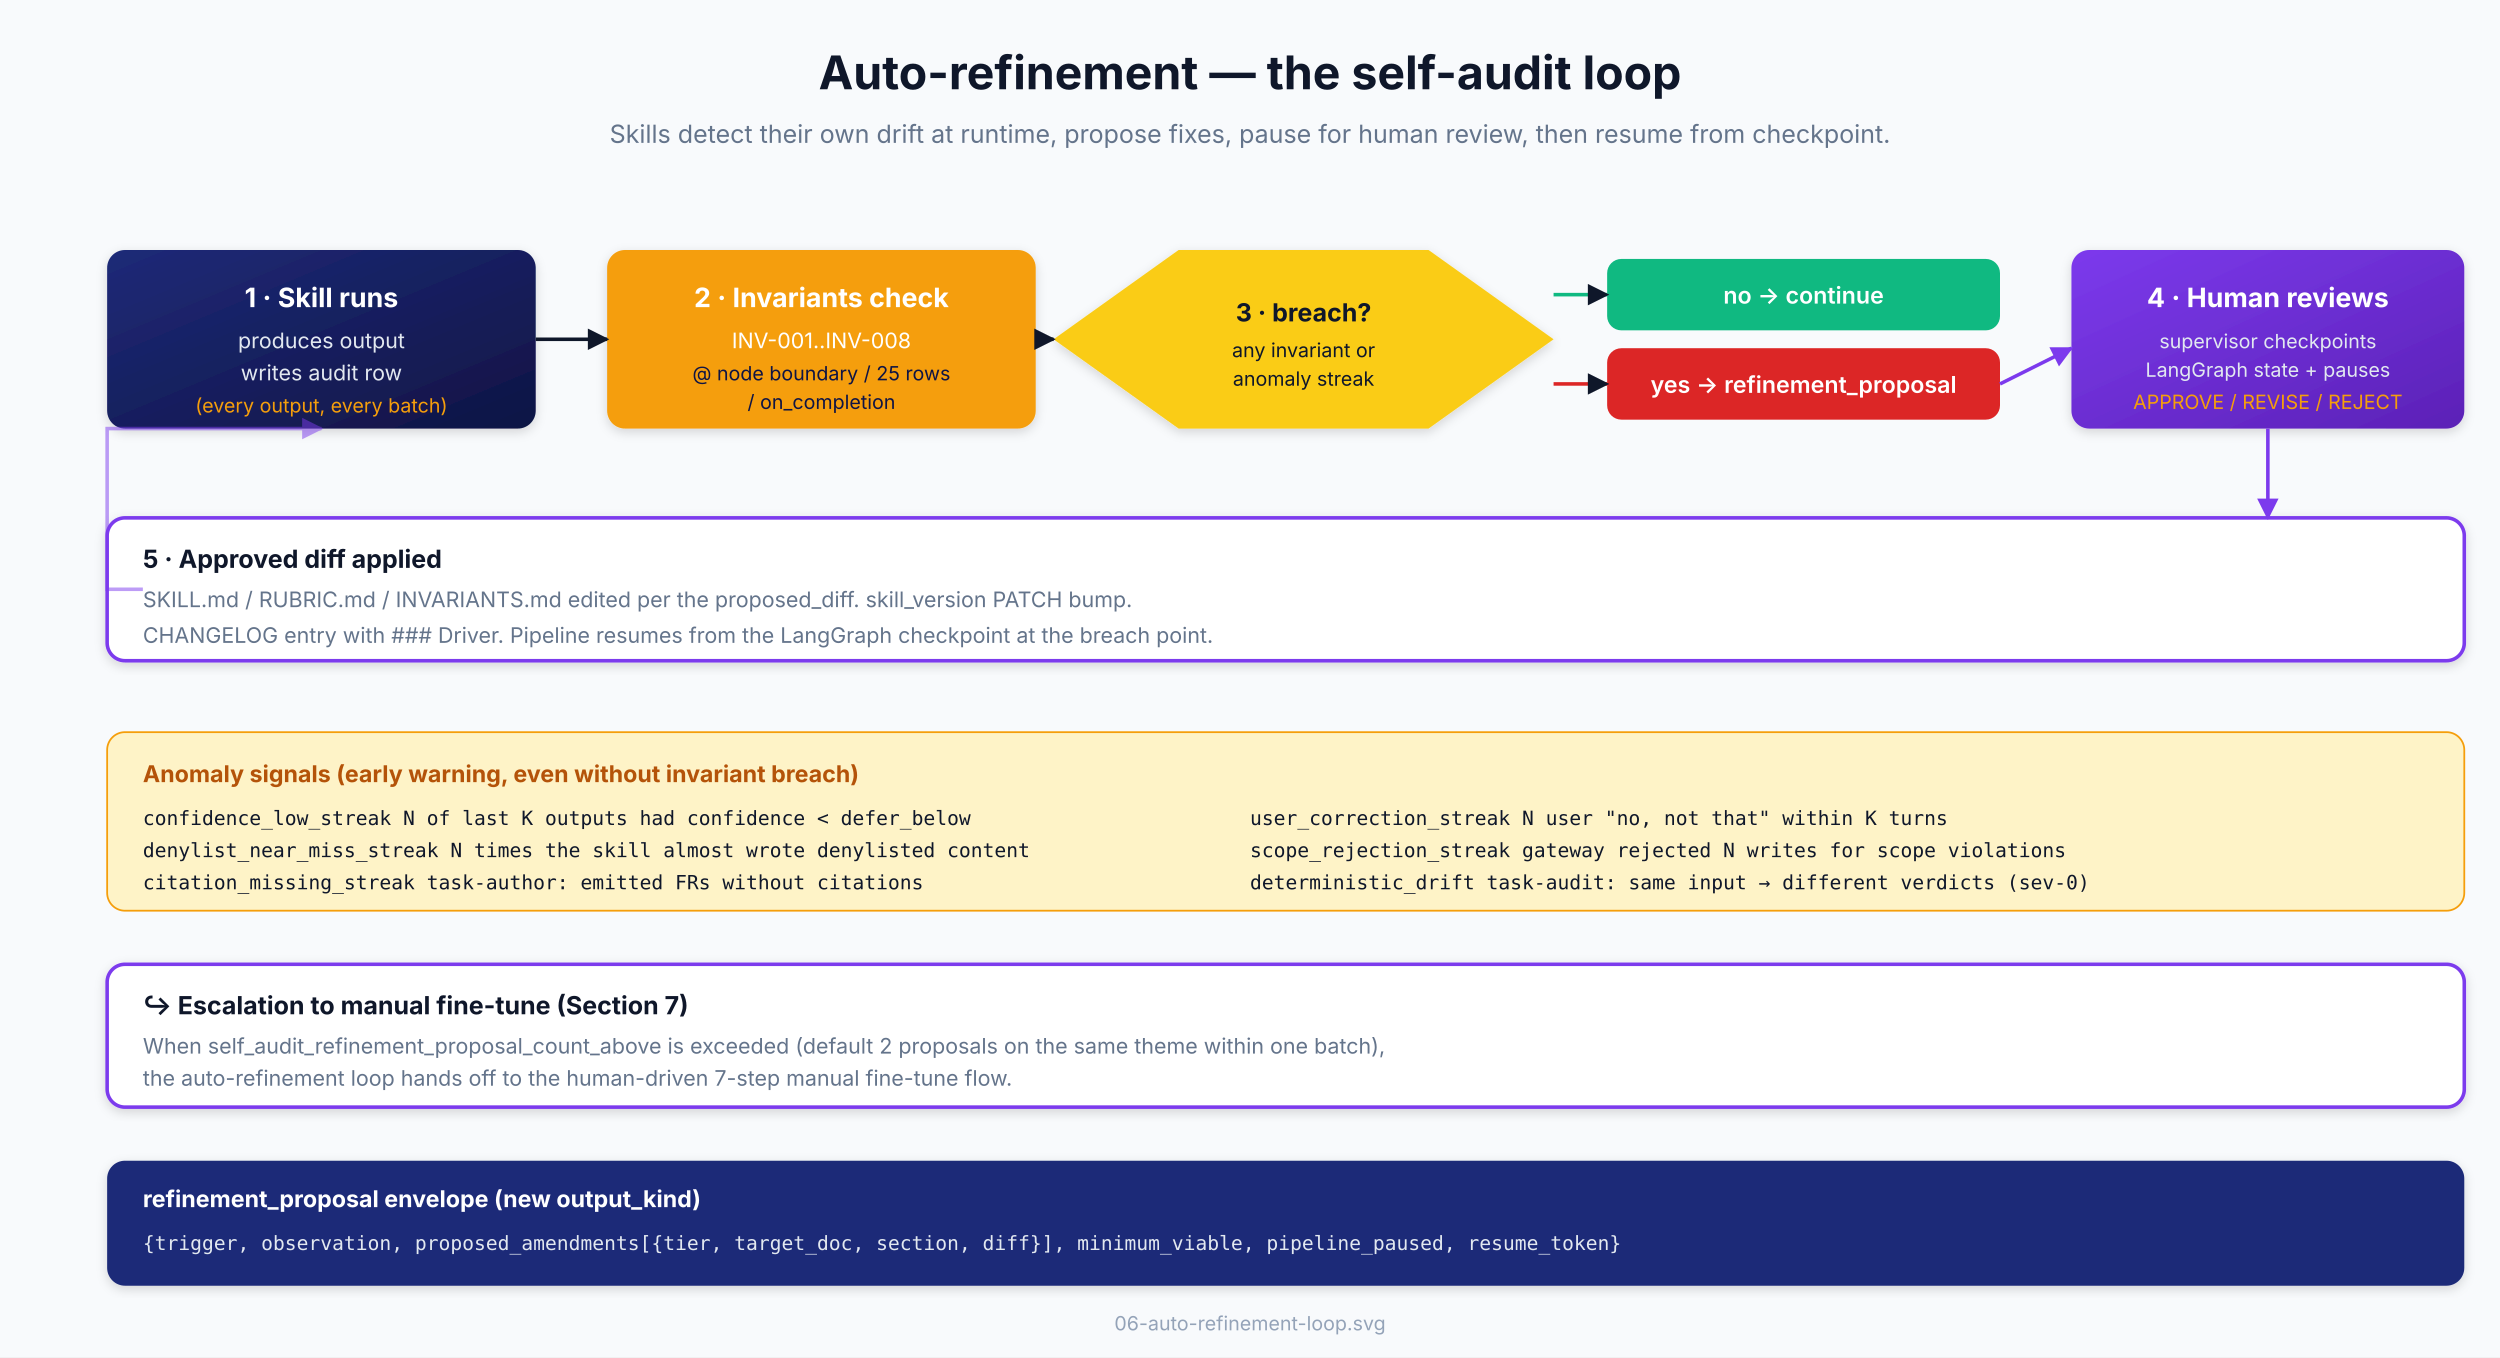
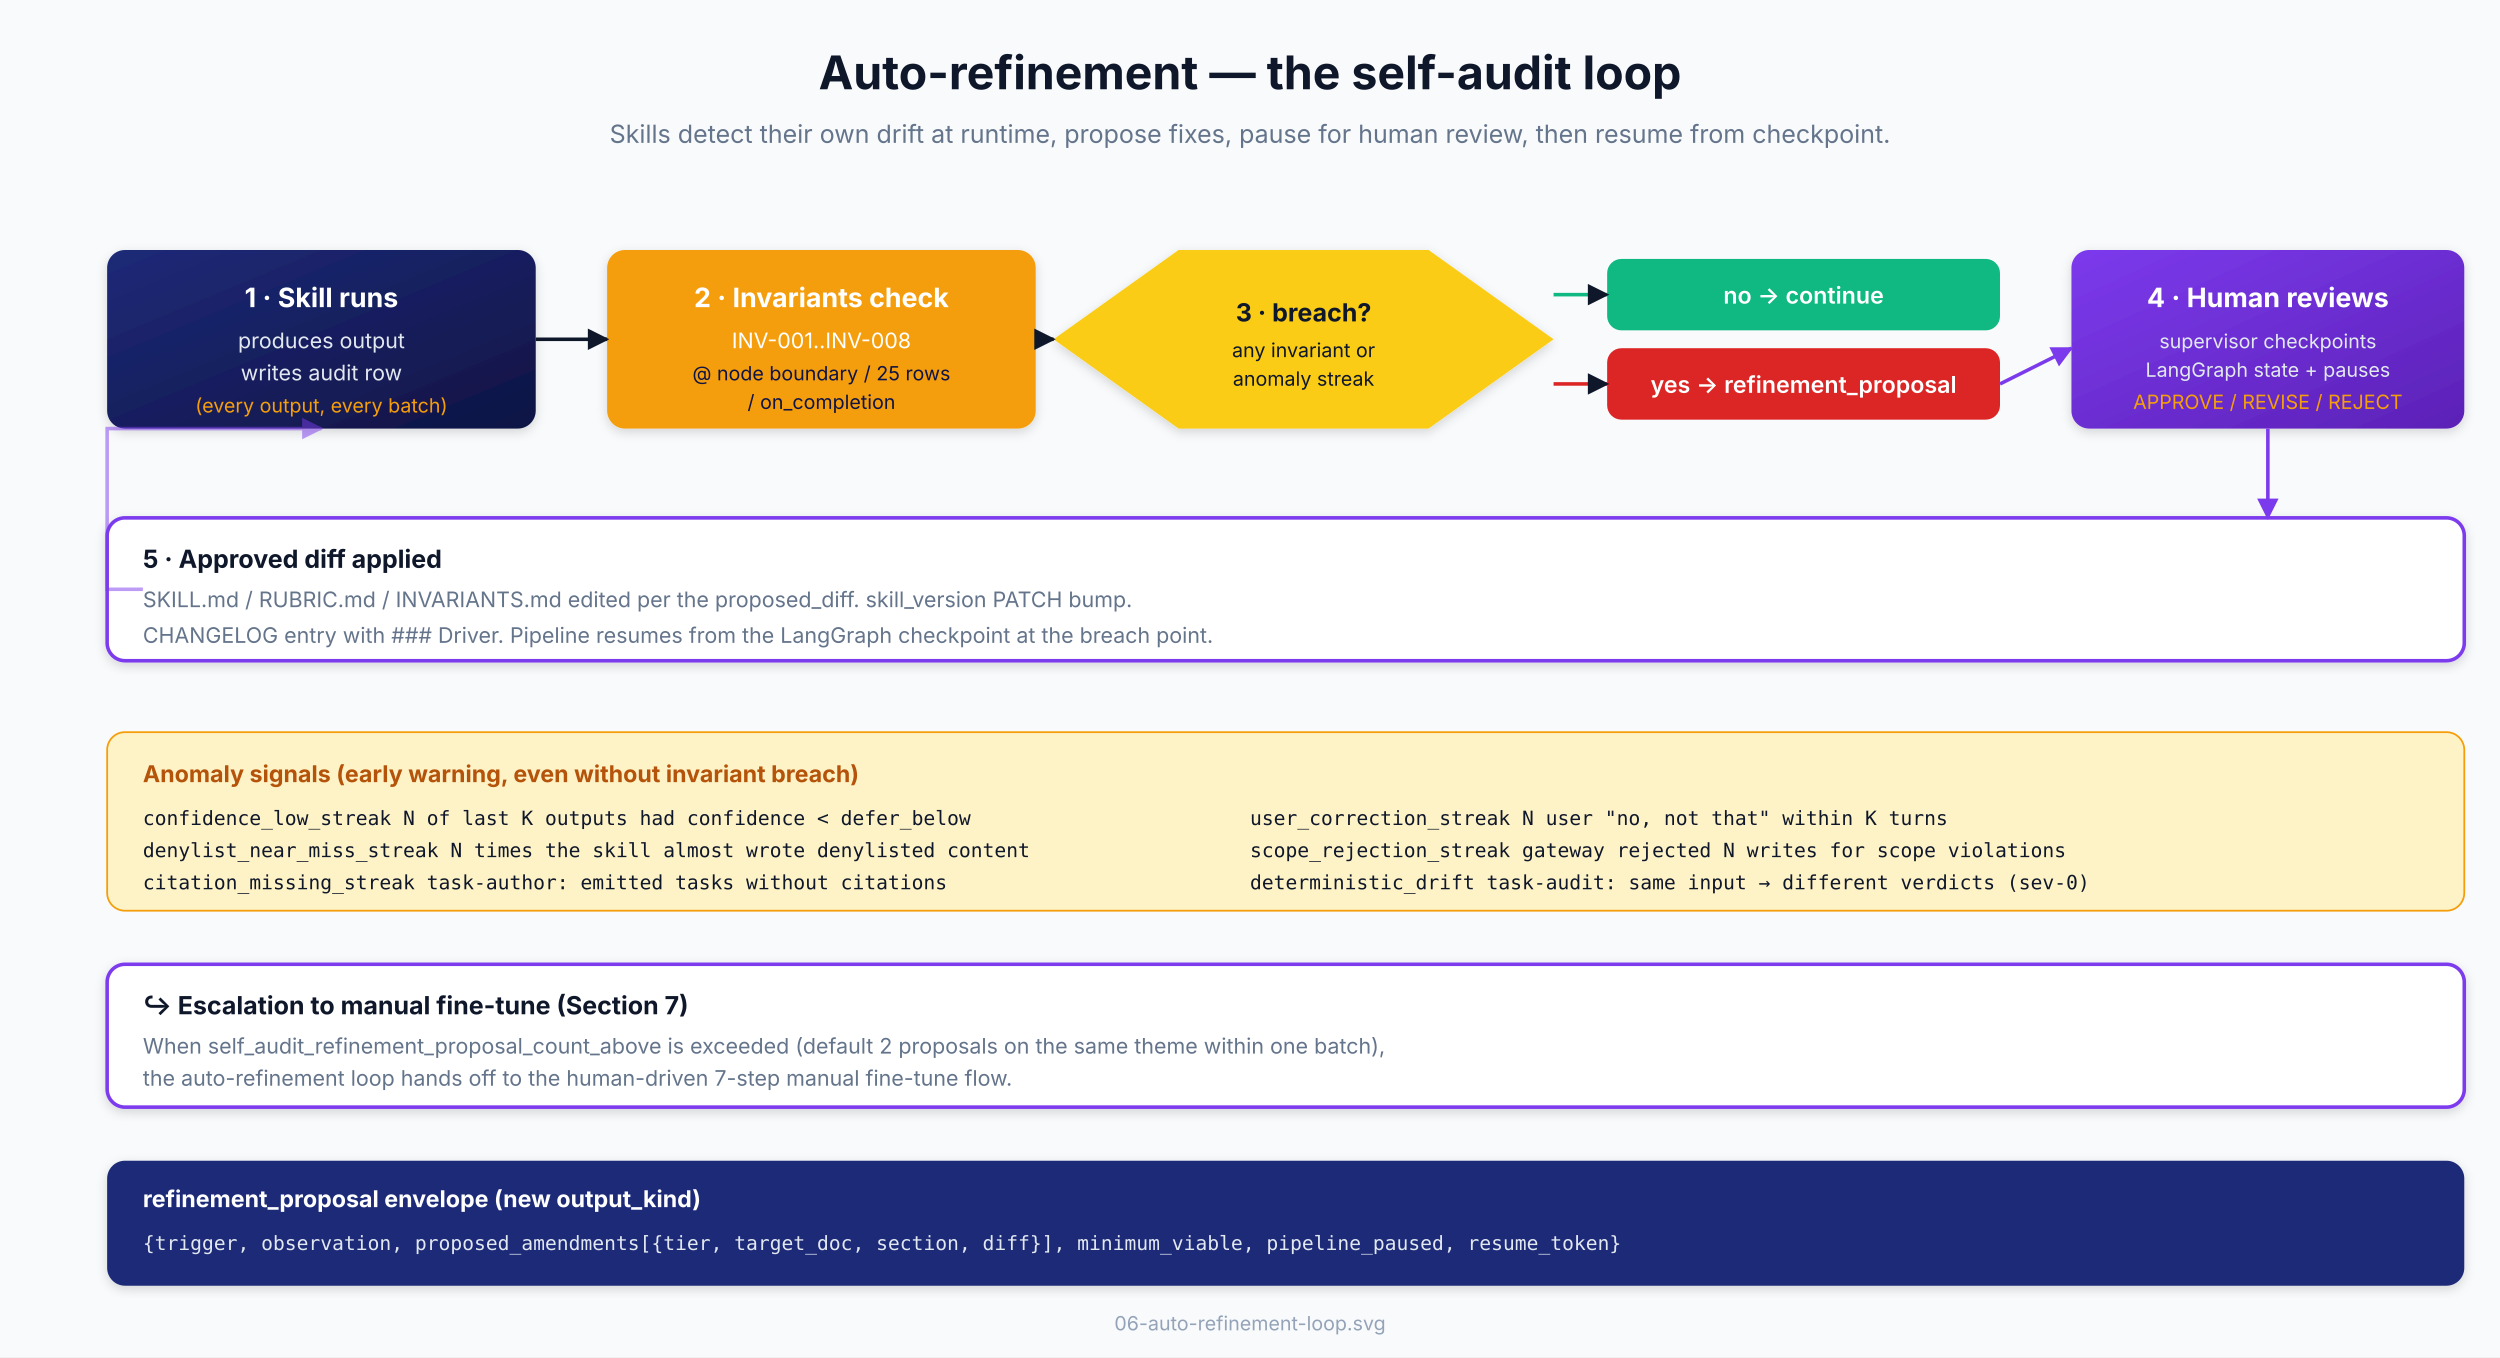
<svg xmlns="http://www.w3.org/2000/svg" viewBox="0 0 1400 760" font-family="Inter, system-ui, sans-serif">
  <defs>
    <linearGradient id="prim" x1="0" y1="0" x2="1" y2="1">
      <stop offset="0%" stop-color="#1E2A78" />
      <stop offset="100%" stop-color="#0F1444" />
    </linearGradient>
    <linearGradient id="hum" x1="0" y1="0" x2="1" y2="1">
      <stop offset="0%" stop-color="#7C3AED" />
      <stop offset="100%" stop-color="#5B21B6" />
    </linearGradient>
    <marker id="arr" viewBox="0 0 10 10" refX="9" refY="5" markerWidth="6" markerHeight="6" orient="auto">
      <path d="M 0 0 L 10 5 L 0 10 z" fill="#0F172A" />
    </marker>
    <marker id="arrh" viewBox="0 0 10 10" refX="9" refY="5" markerWidth="6" markerHeight="6" orient="auto">
      <path d="M 0 0 L 10 5 L 0 10 z" fill="#7C3AED" />
    </marker>
    <filter id="sh">
      <feDropShadow dx="0" dy="2" stdDeviation="3" flood-opacity="0.15" />
    </filter>
  </defs>
  <rect width="1400" height="760" fill="#F8FAFC" />
  <text x="700" y="50" font-size="26" font-weight="700" fill="#0F172A" text-anchor="middle">Auto-refinement — the self-audit loop</text>
  <text x="700" y="80" font-size="14" fill="#64748B" text-anchor="middle">Skills detect their own drift at runtime, propose fixes, pause for human review, then resume from checkpoint.</text>
  <rect x="60" y="140" width="240" height="100" rx="10" fill="url(#prim)" filter="url(#sh)" />
  <text x="180" y="172" font-size="15" font-weight="700" fill="#fff" text-anchor="middle">1 · Skill runs</text>
  <text x="180" y="195" font-size="12" fill="#E2E8F0" text-anchor="middle">produces output</text>
  <text x="180" y="213" font-size="12" fill="#E2E8F0" text-anchor="middle">writes audit row</text>
  <text x="180" y="231" font-size="11" fill="#F59E0B" text-anchor="middle">(every output, every batch)</text>
  <rect x="340" y="140" width="240" height="100" rx="10" fill="#F59E0B" filter="url(#sh)" />
  <text x="460" y="172" font-size="15" font-weight="700" fill="#fff" text-anchor="middle">2 · Invariants check</text>
  <text x="460" y="195" font-size="12" fill="#fff" text-anchor="middle">INV-001..INV-008</text>
  <text x="460" y="213" font-size="11" fill="#0F1444" text-anchor="middle">@ node boundary / 25 rows</text>
  <text x="460" y="229" font-size="11" fill="#0F1444" text-anchor="middle">/ on_completion</text>
  <polygon points="660,140 800,140 870,190 800,240 660,240 590,190" fill="#FACC15" filter="url(#sh)" />
  <text x="730" y="180" font-size="14" font-weight="700" fill="#0F172A" text-anchor="middle">3 · breach?</text>
  <text x="730" y="200" font-size="11" fill="#0F172A" text-anchor="middle">any invariant or</text>
  <text x="730" y="216" font-size="11" fill="#0F172A" text-anchor="middle">anomaly streak</text>
  <rect x="900" y="145" width="220" height="40" rx="8" fill="#10B981" />
  <text x="1010" y="170" font-size="13" font-weight="600" fill="#fff" text-anchor="middle">no → continue</text>
  <rect x="900" y="195" width="220" height="40" rx="8" fill="#DC2626" />
  <text x="1010" y="220" font-size="13" font-weight="600" fill="#fff" text-anchor="middle">yes → refinement_proposal</text>
  <rect x="1160" y="140" width="220" height="100" rx="10" fill="url(#hum)" filter="url(#sh)" />
  <text x="1270" y="172" font-size="15" font-weight="700" fill="#fff" text-anchor="middle">4 · Human reviews</text>
  <text x="1270" y="195" font-size="11" fill="#E2E8F0" text-anchor="middle">supervisor checkpoints</text>
  <text x="1270" y="211" font-size="11" fill="#E2E8F0" text-anchor="middle">LangGraph state + pauses</text>
  <text x="1270" y="229" font-size="11" fill="#F59E0B" text-anchor="middle">APPROVE / REVISE / REJECT</text>
  <path d="M 300 190 L 340 190" stroke="#0F172A" stroke-width="2" fill="none" marker-end="url(#arr)" />
  <path d="M 580 190 L 590 190" stroke="#0F172A" stroke-width="2" fill="none" marker-end="url(#arr)" />
  <path d="M 870 165 L 900 165" stroke="#10B981" stroke-width="2" fill="none" marker-end="url(#arr)" />
  <path d="M 870 215 L 900 215" stroke="#DC2626" stroke-width="2" fill="none" marker-end="url(#arr)" />
  <path d="M 1120 215 L 1160 195" stroke="#7C3AED" stroke-width="2" fill="none" marker-end="url(#arrh)" />
  <rect x="60" y="290" width="1320" height="80" rx="10" fill="#fff" stroke="#7C3AED" stroke-width="2" filter="url(#sh)" />
  <text x="80" y="318" font-size="14" font-weight="700" fill="#0F172A">5 · Approved diff applied</text>
  <text x="80" y="340" font-size="12" fill="#64748B">SKILL.md / RUBRIC.md / INVARIANTS.md edited per the proposed_diff. skill_version PATCH bump.</text>
  <text x="80" y="360" font-size="12" fill="#64748B">CHANGELOG entry with ### Driver. Pipeline resumes from the LangGraph checkpoint at the breach point.</text>
  <path d="M 1270 240 L 1270 290" stroke="#7C3AED" stroke-width="2" fill="none" marker-end="url(#arrh)" />
  <path d="M 80 330 L 60 330 L 60 240 L 180 240" stroke="#7C3AED" stroke-width="2" fill="none" marker-end="url(#arrh)" opacity="0.5" />
  <rect x="60" y="410" width="1320" height="100" rx="10" fill="#FEF3C7" stroke="#F59E0B" />
  <text x="80" y="438" font-size="13" font-weight="700" fill="#B45309">Anomaly signals (early warning, even without invariant breach)</text>
  <g font-family="JetBrains Mono, monospace" font-size="11" fill="#0F172A">
    <text x="80" y="462">confidence_low_streak       N of last K outputs had confidence &lt; defer_below</text>
    <text x="700" y="462">user_correction_streak      N user "no, not that" within K turns</text>
    <text x="80" y="480">denylist_near_miss_streak   N times the skill almost wrote denylisted content</text>
    <text x="700" y="480">scope_rejection_streak      gateway rejected N writes for scope violations</text>
-     <text x="80" y="498">citation_missing_streak     task-author: emitted FRs without citations</text>
+     <text x="80" y="498">citation_missing_streak     task-author: emitted tasks without citations</text>
    <text x="700" y="498">deterministic_drift         task-audit: same input → different verdicts (sev-0)</text>
  </g>
  <rect x="60" y="540" width="1320" height="80" rx="10" fill="#fff" stroke="#7C3AED" stroke-width="2" filter="url(#sh)" />
  <text x="80" y="568" font-size="14" font-weight="700" fill="#0F172A">↪ Escalation to manual fine-tune (Section 7)</text>
  <text x="80" y="590" font-size="12" fill="#64748B">When self_audit_refinement_proposal_count_above is exceeded (default 2 proposals on the same theme within one batch),</text>
  <text x="80" y="608" font-size="12" fill="#64748B">the auto-refinement loop hands off to the human-driven 7-step manual fine-tune flow.</text>
  <rect x="60" y="650" width="1320" height="70" rx="10" fill="#1E2A78" filter="url(#sh)" />
  <text x="80" y="676" font-size="13" font-weight="700" fill="#fff">refinement_proposal envelope (new output_kind)</text>
  <g font-family="JetBrains Mono, monospace" font-size="11" fill="#E2E8F0">
    <text x="80" y="700">{trigger, observation, proposed_amendments[{tier, target_doc, section, diff}], minimum_viable, pipeline_paused, resume_token}</text>
  </g>
  <text x="700" y="745" font-size="11" fill="#94A3B8" text-anchor="middle">06-auto-refinement-loop.svg</text>
</svg>
